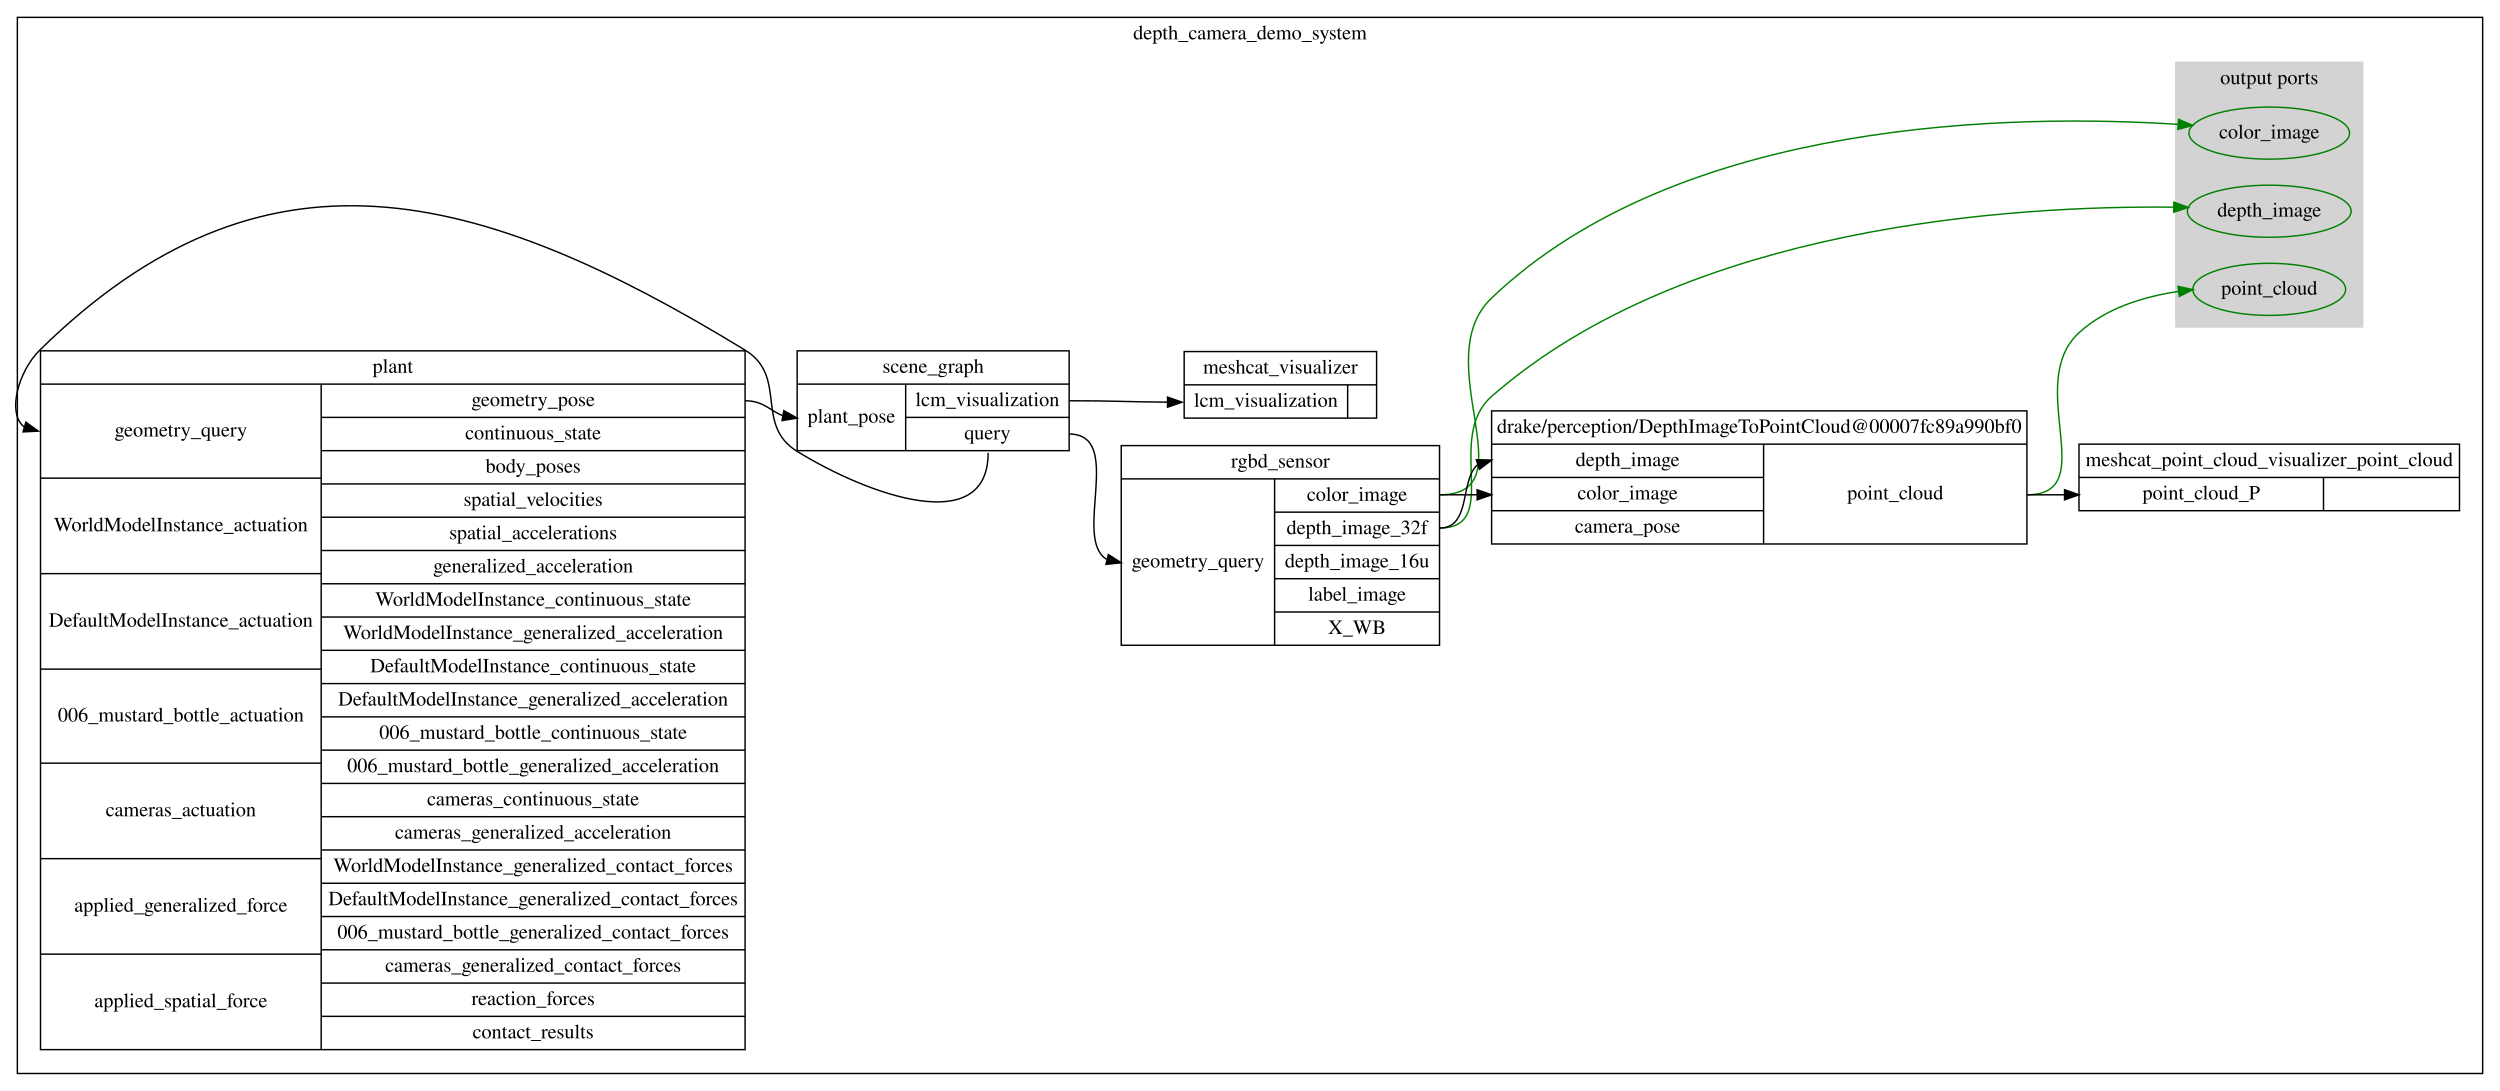
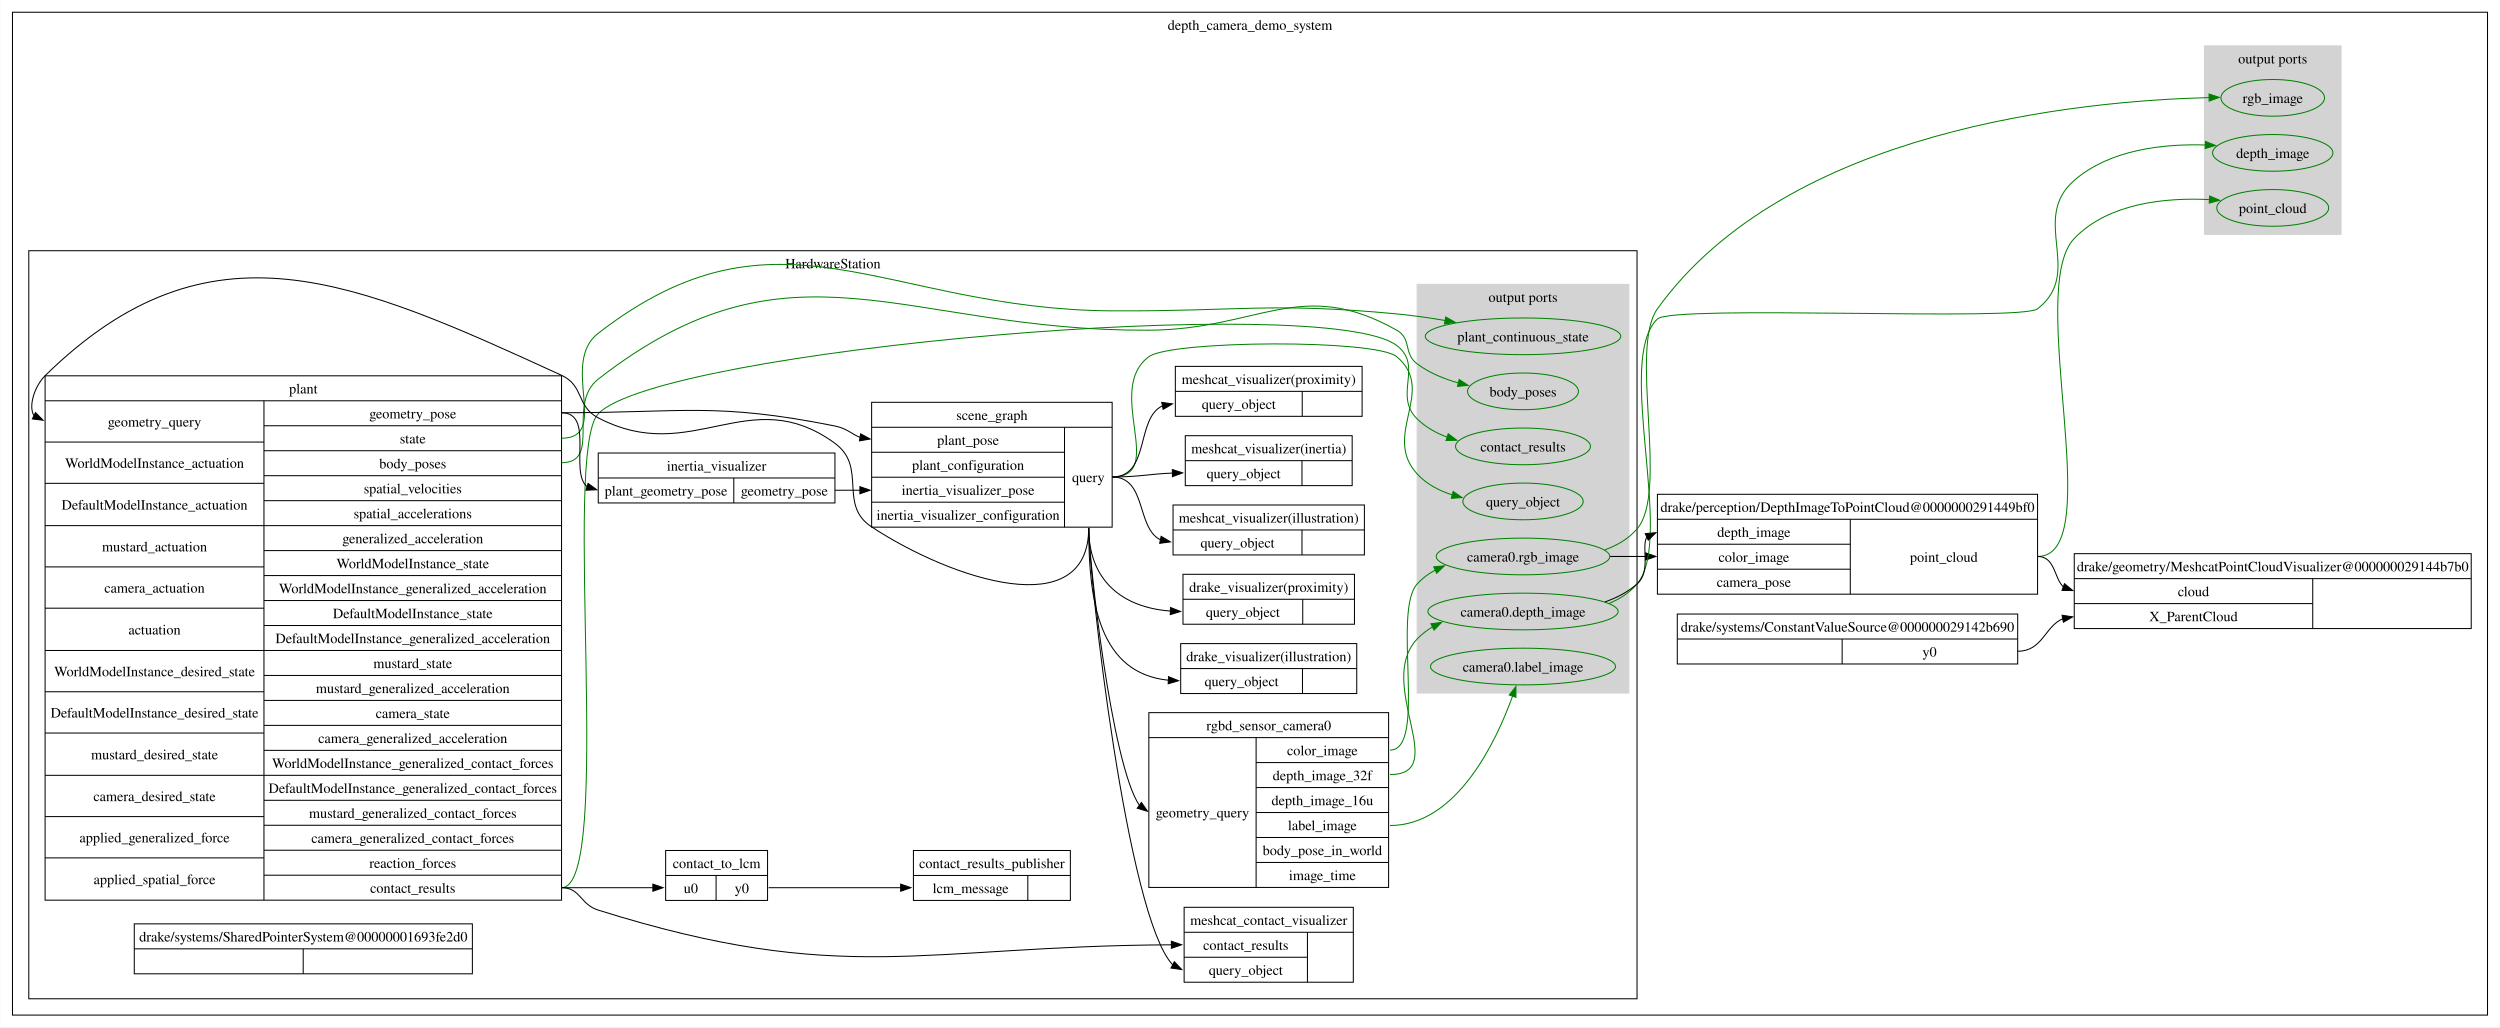
- <svg xmlns="http://www.w3.org/2000/svg" width="1728pt" height="754pt" viewBox="0.00 0.00 1728.00 754.00">
-   <g id="graph0" class="graph" transform="scale(1 1) rotate(0) translate(4 750)">
-     <polygon fill="white" stroke="transparent" points="-4,4 -4,-750 1724,-750 1724,4 -4,4" />
+ <svg xmlns="http://www.w3.org/2000/svg" width="2453pt" height="1008pt" viewBox="0.00 0.00 2452.51 1008.00">
+   <g id="graph0" class="graph" transform="scale(1 1) rotate(0) translate(4 1004)">
+     <polygon fill="white" stroke="none" points="-4,4 -4,-1004 2448.51,-1004 2448.51,4 -4,4" />
    <g id="clust1" class="cluster">
-       <polygon fill="none" stroke="black" points="8,-8 8,-738 1712,-738 1712,-8 8,-8" />
-       <text text-anchor="middle" x="860" y="-722.8" font-family="Times,serif" font-size="14.00">depth_camera_demo_system</text>
+       <polygon fill="none" stroke="black" points="8,-8 8,-992 2436.51,-992 2436.51,-8 8,-8" />
+       <text text-anchor="middle" x="1222.25" y="-974.7" font-family="Times,serif" font-size="14.00">depth_camera_demo_system</text>
    </g>
    <g id="clust3" class="cluster">
-       <polygon fill="lightgrey" stroke="lightgrey" points="1499.96,-524 1499.96,-707 1629.04,-707 1629.04,-524 1499.96,-524" />
-       <text text-anchor="middle" x="1564.5" y="-691.8" font-family="Times,serif" font-size="14.00">output ports</text>
+       <polygon fill="lightgrey" stroke="lightgrey" points="2158.73,-774 2158.73,-959 2292.79,-959 2292.79,-774 2158.73,-774" />
+       <text text-anchor="middle" x="2225.76" y="-941.7" font-family="Times,serif" font-size="14.00">output ports</text>
    </g>
    <g id="clust4" class="cluster">
-       <polygon fill="none" stroke="white" points="16,-16 16,-516 1704,-516 1704,-16 16,-16" />
+       <polygon fill="none" stroke="white" points="16,-16 16,-766 2428.51,-766 2428.51,-16 16,-16" />
+     </g>
+     <g id="clust5" class="cluster">
+       <polygon fill="none" stroke="black" points="24,-24 24,-758 1602.01,-758 1602.01,-24 24,-24" />
+       <text text-anchor="middle" x="813" y="-740.7" font-family="Times,serif" font-size="14.00">HardwareStation</text>
+     </g>
+     <g id="clust7" class="cluster">
+       <polygon fill="lightgrey" stroke="lightgrey" points="1386.25,-324 1386.25,-725 1594.01,-725 1594.01,-324 1386.25,-324" />
+       <text text-anchor="middle" x="1490.13" y="-707.7" font-family="Times,serif" font-size="14.00">output ports</text>
+     </g>
+     <g id="clust8" class="cluster">
+       <polygon fill="none" stroke="white" points="32,-32 32,-653 1366.25,-653 1366.25,-32 32,-32" />
    </g>
    <g id="node1" class="node">
-       <ellipse fill="none" stroke="green" cx="1564.5" cy="-658" rx="55.49" ry="18" />
-       <text text-anchor="middle" x="1564.5" y="-654.3" font-family="Times,serif" font-size="14.00">color_image</text>
+       <ellipse fill="none" stroke="green" cx="2225.76" cy="-908" rx="50.84" ry="18" />
+       <text text-anchor="middle" x="2225.76" y="-902.95" font-family="Times,serif" font-size="14.00">rgb_image</text>
    </g>
    <g id="node2" class="node">
-       <ellipse fill="none" stroke="green" cx="1564.5" cy="-604" rx="56.59" ry="18" />
-       <text text-anchor="middle" x="1564.5" y="-600.3" font-family="Times,serif" font-size="14.00">depth_image</text>
+       <ellipse fill="none" stroke="green" cx="2225.76" cy="-854" rx="59.03" ry="18" />
+       <text text-anchor="middle" x="2225.76" y="-848.95" font-family="Times,serif" font-size="14.00">depth_image</text>
    </g>
    <g id="node3" class="node">
-       <ellipse fill="none" stroke="green" cx="1564.5" cy="-550" rx="52.79" ry="18" />
-       <text text-anchor="middle" x="1564.5" y="-546.3" font-family="Times,serif" font-size="14.00">point_cloud</text>
+       <ellipse fill="none" stroke="green" cx="2225.76" cy="-800" rx="54.93" ry="18" />
+       <text text-anchor="middle" x="2225.76" y="-794.95" font-family="Times,serif" font-size="14.00">point_cloud</text>
    </g>
    <g id="node4" class="node">
-       <polygon fill="none" stroke="black" points="24,-24.5 24,-507.5 511,-507.5 511,-24.5 24,-24.5" />
-       <text text-anchor="middle" x="267.5" y="-492.3" font-family="Times,serif" font-size="14.00">plant</text>
-       <polyline fill="none" stroke="black" points="24,-484.5 511,-484.5 " />
-       <text text-anchor="middle" x="121" y="-448.3" font-family="Times,serif" font-size="14.00">geometry_query</text>
-       <polyline fill="none" stroke="black" points="24,-419.5 218,-419.5 " />
-       <text text-anchor="middle" x="121" y="-382.8" font-family="Times,serif" font-size="14.00">WorldModelInstance_actuation</text>
-       <polyline fill="none" stroke="black" points="24,-353.5 218,-353.5 " />
-       <text text-anchor="middle" x="121" y="-316.8" font-family="Times,serif" font-size="14.00">DefaultModelInstance_actuation</text>
-       <polyline fill="none" stroke="black" points="24,-287.5 218,-287.5 " />
-       <text text-anchor="middle" x="121" y="-251.3" font-family="Times,serif" font-size="14.00">006_mustard_bottle_actuation</text>
-       <polyline fill="none" stroke="black" points="24,-222.5 218,-222.5 " />
-       <text text-anchor="middle" x="121" y="-185.8" font-family="Times,serif" font-size="14.00">cameras_actuation</text>
-       <polyline fill="none" stroke="black" points="24,-156.5 218,-156.5 " />
-       <text text-anchor="middle" x="121" y="-119.8" font-family="Times,serif" font-size="14.00">applied_generalized_force</text>
-       <polyline fill="none" stroke="black" points="24,-90.5 218,-90.5 " />
-       <text text-anchor="middle" x="121" y="-53.8" font-family="Times,serif" font-size="14.00">applied_spatial_force</text>
-       <polyline fill="none" stroke="black" points="218,-24.5 218,-484.5 " />
-       <text text-anchor="middle" x="364.5" y="-469.3" font-family="Times,serif" font-size="14.00">geometry_pose</text>
-       <polyline fill="none" stroke="black" points="218,-461.5 511,-461.5 " />
-       <text text-anchor="middle" x="364.5" y="-446.3" font-family="Times,serif" font-size="14.00">continuous_state</text>
-       <polyline fill="none" stroke="black" points="218,-438.5 511,-438.5 " />
-       <text text-anchor="middle" x="364.5" y="-423.3" font-family="Times,serif" font-size="14.00">body_poses</text>
-       <polyline fill="none" stroke="black" points="218,-415.5 511,-415.5 " />
-       <text text-anchor="middle" x="364.5" y="-400.3" font-family="Times,serif" font-size="14.00">spatial_velocities</text>
-       <polyline fill="none" stroke="black" points="218,-392.5 511,-392.5 " />
-       <text text-anchor="middle" x="364.5" y="-377.3" font-family="Times,serif" font-size="14.00">spatial_accelerations</text>
-       <polyline fill="none" stroke="black" points="218,-369.5 511,-369.5 " />
-       <text text-anchor="middle" x="364.5" y="-354.3" font-family="Times,serif" font-size="14.00">generalized_acceleration</text>
-       <polyline fill="none" stroke="black" points="218,-346.5 511,-346.5 " />
-       <text text-anchor="middle" x="364.5" y="-331.3" font-family="Times,serif" font-size="14.00">WorldModelInstance_continuous_state</text>
-       <polyline fill="none" stroke="black" points="218,-323.5 511,-323.5 " />
-       <text text-anchor="middle" x="364.5" y="-308.3" font-family="Times,serif" font-size="14.00">WorldModelInstance_generalized_acceleration</text>
-       <polyline fill="none" stroke="black" points="218,-300.5 511,-300.5 " />
-       <text text-anchor="middle" x="364.5" y="-285.3" font-family="Times,serif" font-size="14.00">DefaultModelInstance_continuous_state</text>
-       <polyline fill="none" stroke="black" points="218,-277.5 511,-277.5 " />
-       <text text-anchor="middle" x="364.5" y="-262.3" font-family="Times,serif" font-size="14.00">DefaultModelInstance_generalized_acceleration</text>
-       <polyline fill="none" stroke="black" points="218,-254.5 511,-254.5 " />
-       <text text-anchor="middle" x="364.5" y="-239.3" font-family="Times,serif" font-size="14.00">006_mustard_bottle_continuous_state</text>
-       <polyline fill="none" stroke="black" points="218,-231.5 511,-231.5 " />
-       <text text-anchor="middle" x="364.5" y="-216.3" font-family="Times,serif" font-size="14.00">006_mustard_bottle_generalized_acceleration</text>
-       <polyline fill="none" stroke="black" points="218,-208.5 511,-208.5 " />
-       <text text-anchor="middle" x="364.5" y="-193.3" font-family="Times,serif" font-size="14.00">cameras_continuous_state</text>
-       <polyline fill="none" stroke="black" points="218,-185.5 511,-185.5 " />
-       <text text-anchor="middle" x="364.5" y="-170.3" font-family="Times,serif" font-size="14.00">cameras_generalized_acceleration</text>
-       <polyline fill="none" stroke="black" points="218,-162.5 511,-162.5 " />
-       <text text-anchor="middle" x="364.5" y="-147.3" font-family="Times,serif" font-size="14.00">WorldModelInstance_generalized_contact_forces</text>
-       <polyline fill="none" stroke="black" points="218,-139.5 511,-139.5 " />
-       <text text-anchor="middle" x="364.5" y="-124.3" font-family="Times,serif" font-size="14.00">DefaultModelInstance_generalized_contact_forces</text>
-       <polyline fill="none" stroke="black" points="218,-116.5 511,-116.5 " />
-       <text text-anchor="middle" x="364.5" y="-101.3" font-family="Times,serif" font-size="14.00">006_mustard_bottle_generalized_contact_forces</text>
-       <polyline fill="none" stroke="black" points="218,-93.5 511,-93.5 " />
-       <text text-anchor="middle" x="364.5" y="-78.3" font-family="Times,serif" font-size="14.00">cameras_generalized_contact_forces</text>
-       <polyline fill="none" stroke="black" points="218,-70.5 511,-70.5 " />
-       <text text-anchor="middle" x="364.5" y="-55.3" font-family="Times,serif" font-size="14.00">reaction_forces</text>
-       <polyline fill="none" stroke="black" points="218,-47.5 511,-47.5 " />
-       <text text-anchor="middle" x="364.5" y="-32.3" font-family="Times,serif" font-size="14.00">contact_results</text>
+       <ellipse fill="none" stroke="green" cx="1490.13" cy="-458" rx="85.13" ry="18" />
+       <text text-anchor="middle" x="1490.13" y="-452.95" font-family="Times,serif" font-size="14.00">camera0.rgb_image</text>
+     </g>
+     <g id="edge26" class="edge">
+       <path fill="none" stroke="green" d="M1570.14,-464.38C1582.3,-468.71 1593.59,-475.25 1602.01,-485 1633.51,-521.49 1593.83,-661.89 1622.01,-701 1749.32,-877.73 2037.24,-905.06 2163.49,-908.26" />
+       <polygon fill="green" stroke="green" points="2163.25,-911.75 2173.32,-908.46 2163.39,-904.75 2163.25,-911.75" />
+     </g>
+     <g id="node24" class="node">
+       <polygon fill="none" stroke="black" points="1622.01,-421 1622.01,-519 1995.01,-519 1995.01,-421 1622.01,-421" />
+       <text text-anchor="middle" x="1808.51" y="-501.7" font-family="Times,serif" font-size="14.00">drake/perception/DepthImageToPointCloud@0000000291449bf0</text>
+       <polyline fill="none" stroke="black" points="1622.01,-494.5 1995.01,-494.5" />
+       <text text-anchor="middle" x="1716.63" y="-477.2" font-family="Times,serif" font-size="14.00">depth_image</text>
+       <polyline fill="none" stroke="black" points="1622.01,-470 1811.26,-470" />
+       <text text-anchor="middle" x="1716.63" y="-452.7" font-family="Times,serif" font-size="14.00">color_image</text>
+       <polyline fill="none" stroke="black" points="1622.01,-445.5 1811.26,-445.5" />
+       <text text-anchor="middle" x="1716.63" y="-428.2" font-family="Times,serif" font-size="14.00">camera_pose</text>
+       <polyline fill="none" stroke="black" points="1811.26,-421 1811.26,-494.5" />
+       <text text-anchor="middle" x="1903.01" y="-452.7" font-family="Times,serif" font-size="14.00">point_cloud</text>
+     </g>
+     <g id="edge23" class="edge">
+       <path fill="none" stroke="black" d="M1575.61,-458C1587.19,-458 1599.06,-458 1610.6,-458" />
+       <polygon fill="black" stroke="black" points="1610.49,-461.5 1620.49,-458 1610.49,-454.5 1610.49,-461.5" />
    </g>
    <g id="node5" class="node">
-       <polygon fill="none" stroke="black" points="547,-438.5 547,-507.5 735,-507.5 735,-438.5 547,-438.5" />
-       <text text-anchor="middle" x="641" y="-492.3" font-family="Times,serif" font-size="14.00">scene_graph</text>
-       <polyline fill="none" stroke="black" points="547,-484.5 735,-484.5 " />
-       <text text-anchor="middle" x="584.5" y="-457.8" font-family="Times,serif" font-size="14.00">plant_pose</text>
-       <polyline fill="none" stroke="black" points="622,-438.5 622,-484.5 " />
-       <text text-anchor="middle" x="678.5" y="-469.3" font-family="Times,serif" font-size="14.00">lcm_visualization</text>
-       <polyline fill="none" stroke="black" points="622,-461.5 735,-461.5 " />
-       <text text-anchor="middle" x="678.5" y="-446.3" font-family="Times,serif" font-size="14.00">query</text>
+       <ellipse fill="none" stroke="green" cx="1490.13" cy="-404" rx="93.32" ry="18" />
+       <text text-anchor="middle" x="1490.13" y="-398.95" font-family="Times,serif" font-size="14.00">camera0.depth_image</text>
+     </g>
+     <g id="edge27" class="edge">
+       <path fill="none" stroke="green" d="M1574.71,-411.98C1585.14,-416.28 1594.69,-422.39 1602.01,-431 1639.53,-475.16 1580.02,-651.06 1622.01,-691 1637.03,-705.29 1978.63,-688.3 1995.01,-701 2041.03,-736.69 1987.05,-788.8 2031.01,-827 2065.8,-857.24 2118.17,-863 2159.69,-861.74" />
+       <polygon fill="green" stroke="green" points="2159.75,-865.24 2169.58,-861.29 2159.43,-858.25 2159.75,-865.24" />
+     </g>
+     <g id="edge22" class="edge">
+       <path fill="none" stroke="black" d="M1570.56,-413.39C1582.03,-417.45 1592.98,-423.11 1602.01,-431 1616.19,-443.39 1605.83,-467.12 1611.68,-477.24" />
+       <polygon fill="black" stroke="black" points="1610.09,-480.36 1620.63,-481.37 1613.02,-474 1610.09,-480.36" />
+     </g>
+     <g id="node6" class="node">
+       <ellipse fill="none" stroke="green" cx="1490.13" cy="-350" rx="90.76" ry="18" />
+       <text text-anchor="middle" x="1490.13" y="-344.95" font-family="Times,serif" font-size="14.00">camera0.label_image</text>
+     </g>
+     <g id="node7" class="node">
+       <ellipse fill="none" stroke="green" cx="1490.13" cy="-512" rx="59.03" ry="18" />
+       <text text-anchor="middle" x="1490.13" y="-506.95" font-family="Times,serif" font-size="14.00">query_object</text>
+     </g>
+     <g id="node8" class="node">
+       <ellipse fill="none" stroke="green" cx="1490.13" cy="-566" rx="66.19" ry="18" />
+       <text text-anchor="middle" x="1490.13" y="-560.95" font-family="Times,serif" font-size="14.00">contact_results</text>
+     </g>
+     <g id="node9" class="node">
+       <ellipse fill="none" stroke="green" cx="1490.13" cy="-674" rx="95.88" ry="18" />
+       <text text-anchor="middle" x="1490.13" y="-668.95" font-family="Times,serif" font-size="14.00">plant_continuous_state</text>
+     </g>
+     <g id="node10" class="node">
+       <ellipse fill="none" stroke="green" cx="1490.13" cy="-620" rx="54.42" ry="18" />
+       <text text-anchor="middle" x="1490.13" y="-614.95" font-family="Times,serif" font-size="14.00">body_poses</text>
+     </g>
+     <g id="node11" class="node">
+       <polygon fill="none" stroke="black" points="40,-120.75 40,-635.25 546.75,-635.25 546.75,-120.75 40,-120.75" />
+       <text text-anchor="middle" x="293.38" y="-617.95" font-family="Times,serif" font-size="14.00">plant</text>
+       <polyline fill="none" stroke="black" points="40,-610.75 546.75,-610.75" />
+       <text text-anchor="middle" x="147.38" y="-585.45" font-family="Times,serif" font-size="14.00">geometry_query</text>
+       <polyline fill="none" stroke="black" points="40,-570.25 254.75,-570.25" />
+       <text text-anchor="middle" x="147.38" y="-544.95" font-family="Times,serif" font-size="14.00">WorldModelInstance_actuation</text>
+       <polyline fill="none" stroke="black" points="40,-529.75 254.75,-529.75" />
+       <text text-anchor="middle" x="147.38" y="-503.95" font-family="Times,serif" font-size="14.00">DefaultModelInstance_actuation</text>
+       <polyline fill="none" stroke="black" points="40,-488.25 254.75,-488.25" />
+       <text text-anchor="middle" x="147.38" y="-462.95" font-family="Times,serif" font-size="14.00">mustard_actuation</text>
+       <polyline fill="none" stroke="black" points="40,-447.75 254.75,-447.75" />
+       <text text-anchor="middle" x="147.38" y="-422.45" font-family="Times,serif" font-size="14.00">camera_actuation</text>
+       <polyline fill="none" stroke="black" points="40,-407.25 254.75,-407.25" />
+       <text text-anchor="middle" x="147.38" y="-381.45" font-family="Times,serif" font-size="14.00">actuation</text>
+       <polyline fill="none" stroke="black" points="40,-365.75 254.75,-365.75" />
+       <text text-anchor="middle" x="147.38" y="-340.45" font-family="Times,serif" font-size="14.00">WorldModelInstance_desired_state</text>
+       <polyline fill="none" stroke="black" points="40,-325.25 254.75,-325.25" />
+       <text text-anchor="middle" x="147.38" y="-299.95" font-family="Times,serif" font-size="14.00">DefaultModelInstance_desired_state</text>
+       <polyline fill="none" stroke="black" points="40,-284.75 254.75,-284.75" />
+       <text text-anchor="middle" x="147.38" y="-258.95" font-family="Times,serif" font-size="14.00">mustard_desired_state</text>
+       <polyline fill="none" stroke="black" points="40,-243.25 254.75,-243.25" />
+       <text text-anchor="middle" x="147.38" y="-217.95" font-family="Times,serif" font-size="14.00">camera_desired_state</text>
+       <polyline fill="none" stroke="black" points="40,-202.75 254.75,-202.75" />
+       <text text-anchor="middle" x="147.38" y="-177.45" font-family="Times,serif" font-size="14.00">applied_generalized_force</text>
+       <polyline fill="none" stroke="black" points="40,-162.25 254.75,-162.25" />
+       <text text-anchor="middle" x="147.38" y="-136.45" font-family="Times,serif" font-size="14.00">applied_spatial_force</text>
+       <polyline fill="none" stroke="black" points="254.75,-120.75 254.75,-610.75" />
+       <text text-anchor="middle" x="400.75" y="-593.45" font-family="Times,serif" font-size="14.00">geometry_pose</text>
+       <polyline fill="none" stroke="black" points="254.75,-586.25 546.75,-586.25" />
+       <text text-anchor="middle" x="400.75" y="-568.95" font-family="Times,serif" font-size="14.00">state</text>
+       <polyline fill="none" stroke="black" points="254.75,-561.75 546.75,-561.75" />
+       <text text-anchor="middle" x="400.75" y="-544.45" font-family="Times,serif" font-size="14.00">body_poses</text>
+       <polyline fill="none" stroke="black" points="254.75,-537.25 546.75,-537.25" />
+       <text text-anchor="middle" x="400.75" y="-519.95" font-family="Times,serif" font-size="14.00">spatial_velocities</text>
+       <polyline fill="none" stroke="black" points="254.75,-512.75 546.75,-512.75" />
+       <text text-anchor="middle" x="400.75" y="-495.45" font-family="Times,serif" font-size="14.00">spatial_accelerations</text>
+       <polyline fill="none" stroke="black" points="254.75,-488.25 546.75,-488.25" />
+       <text text-anchor="middle" x="400.75" y="-470.95" font-family="Times,serif" font-size="14.00">generalized_acceleration</text>
+       <polyline fill="none" stroke="black" points="254.75,-463.75 546.75,-463.75" />
+       <text text-anchor="middle" x="400.75" y="-446.45" font-family="Times,serif" font-size="14.00">WorldModelInstance_state</text>
+       <polyline fill="none" stroke="black" points="254.75,-439.25 546.75,-439.25" />
+       <text text-anchor="middle" x="400.75" y="-421.95" font-family="Times,serif" font-size="14.00">WorldModelInstance_generalized_acceleration</text>
+       <polyline fill="none" stroke="black" points="254.75,-414.75 546.75,-414.75" />
+       <text text-anchor="middle" x="400.75" y="-397.45" font-family="Times,serif" font-size="14.00">DefaultModelInstance_state</text>
+       <polyline fill="none" stroke="black" points="254.75,-390.25 546.75,-390.25" />
+       <text text-anchor="middle" x="400.75" y="-372.95" font-family="Times,serif" font-size="14.00">DefaultModelInstance_generalized_acceleration</text>
+       <polyline fill="none" stroke="black" points="254.75,-365.75 546.75,-365.75" />
+       <text text-anchor="middle" x="400.75" y="-348.45" font-family="Times,serif" font-size="14.00">mustard_state</text>
+       <polyline fill="none" stroke="black" points="254.75,-341.25 546.75,-341.25" />
+       <text text-anchor="middle" x="400.75" y="-323.95" font-family="Times,serif" font-size="14.00">mustard_generalized_acceleration</text>
+       <polyline fill="none" stroke="black" points="254.75,-316.75 546.75,-316.75" />
+       <text text-anchor="middle" x="400.75" y="-299.45" font-family="Times,serif" font-size="14.00">camera_state</text>
+       <polyline fill="none" stroke="black" points="254.75,-292.25 546.75,-292.25" />
+       <text text-anchor="middle" x="400.75" y="-274.95" font-family="Times,serif" font-size="14.00">camera_generalized_acceleration</text>
+       <polyline fill="none" stroke="black" points="254.75,-267.75 546.75,-267.75" />
+       <text text-anchor="middle" x="400.75" y="-250.45" font-family="Times,serif" font-size="14.00">WorldModelInstance_generalized_contact_forces</text>
+       <polyline fill="none" stroke="black" points="254.75,-243.25 546.75,-243.25" />
+       <text text-anchor="middle" x="400.75" y="-225.95" font-family="Times,serif" font-size="14.00">DefaultModelInstance_generalized_contact_forces</text>
+       <polyline fill="none" stroke="black" points="254.75,-218.75 546.75,-218.75" />
+       <text text-anchor="middle" x="400.75" y="-201.45" font-family="Times,serif" font-size="14.00">mustard_generalized_contact_forces</text>
+       <polyline fill="none" stroke="black" points="254.75,-194.25 546.75,-194.25" />
+       <text text-anchor="middle" x="400.75" y="-176.95" font-family="Times,serif" font-size="14.00">camera_generalized_contact_forces</text>
+       <polyline fill="none" stroke="black" points="254.75,-169.75 546.75,-169.75" />
+       <text text-anchor="middle" x="400.75" y="-152.45" font-family="Times,serif" font-size="14.00">reaction_forces</text>
+       <polyline fill="none" stroke="black" points="254.75,-145.25 546.75,-145.25" />
+       <text text-anchor="middle" x="400.75" y="-127.95" font-family="Times,serif" font-size="14.00">contact_results</text>
+     </g>
+     <g id="edge19" class="edge">
+       <path fill="none" stroke="green" d="M546.75,-133C598.57,-133 546.96,-560.52 582.75,-598 643.09,-661.19 1296.69,-717.87 1366.25,-665 1392.69,-644.9 1362.6,-616.32 1386.25,-593 1394.52,-584.85 1404.94,-579.07 1415.95,-574.99" />
+       <polygon fill="green" stroke="green" points="1416.73,-578.42 1425.19,-572.04 1414.6,-571.75 1416.73,-578.42" />
+     </g>
+     <g id="edge20" class="edge">
+       <path fill="none" stroke="green" d="M546.75,-574C595.24,-574 544.39,-647.34 582.75,-677 760.21,-814.22 862.68,-700.2 1087,-699 1211.12,-698.33 1242.68,-707.64 1366.25,-696 1381.7,-694.54 1398.13,-692.18 1413.77,-689.53" />
+       <polygon fill="green" stroke="green" points="1414.26,-693 1423.5,-687.82 1413.05,-686.1 1414.26,-693" />
+     </g>
+     <g id="edge21" class="edge">
+       <path fill="none" stroke="green" d="M546.75,-550C586.55,-550 551.35,-607.54 582.75,-632 772.94,-780.11 881.95,-678.67 1123,-680 1231.11,-680.6 1272.05,-733.06 1366.25,-680 1381.19,-671.58 1372.51,-657.26 1386.25,-647 1398.1,-638.15 1412.6,-632.2 1426.94,-628.19" />
+       <polygon fill="green" stroke="green" points="1427.49,-631.66 1436.36,-625.86 1425.81,-624.87 1427.49,-631.66" />
+     </g>
+     <g id="node12" class="node">
+       <polygon fill="none" stroke="black" points="851,-486.75 851,-609.25 1087,-609.25 1087,-486.75 851,-486.75" />
+       <text text-anchor="middle" x="969" y="-591.95" font-family="Times,serif" font-size="14.00">scene_graph</text>
+       <polyline fill="none" stroke="black" points="851,-584.75 1087,-584.75" />
+       <text text-anchor="middle" x="945.62" y="-567.45" font-family="Times,serif" font-size="14.00">plant_pose</text>
+       <polyline fill="none" stroke="black" points="851,-560.25 1040.25,-560.25" />
+       <text text-anchor="middle" x="945.62" y="-542.95" font-family="Times,serif" font-size="14.00">plant_configuration</text>
+       <polyline fill="none" stroke="black" points="851,-535.75 1040.25,-535.75" />
+       <text text-anchor="middle" x="945.62" y="-518.45" font-family="Times,serif" font-size="14.00">inertia_visualizer_pose</text>
+       <polyline fill="none" stroke="black" points="851,-511.25 1040.25,-511.25" />
+       <text text-anchor="middle" x="945.62" y="-493.95" font-family="Times,serif" font-size="14.00">inertia_visualizer_configuration</text>
+       <polyline fill="none" stroke="black" points="1040.25,-486.75 1040.25,-584.75" />
+       <text text-anchor="middle" x="1063.62" y="-530.95" font-family="Times,serif" font-size="14.00">query</text>
    </g>
    <g id="edge3" class="edge">
-       <path fill="none" stroke="black" d="M511,-473C523.78,-473 528.18,-466.11 536.9,-462.77" />
-       <polygon fill="black" stroke="black" points="537.75,-466.17 547,-461 536.55,-459.28 537.75,-466.17" />
+       <path fill="none" stroke="black" d="M546.75,-599C666.11,-599 697.96,-609.42 815,-586 827.12,-583.58 831.65,-577.81 839.75,-574.84" />
+       <polygon fill="black" stroke="black" points="840.2,-578.31 849.51,-573.24 839.07,-571.4 840.2,-578.31" />
+     </g>
+     <g id="node17" class="node">
+       <polygon fill="none" stroke="black" points="648.88,-120.5 648.88,-169.5 748.88,-169.5 748.88,-120.5 648.88,-120.5" />
+       <text text-anchor="middle" x="698.88" y="-152.2" font-family="Times,serif" font-size="14.00">contact_to_lcm</text>
+       <polyline fill="none" stroke="black" points="648.88,-145 748.88,-145" />
+       <text text-anchor="middle" x="673.62" y="-127.7" font-family="Times,serif" font-size="14.00">u0</text>
+       <polyline fill="none" stroke="black" points="698.38,-120.5 698.38,-145" />
+       <text text-anchor="middle" x="723.62" y="-127.7" font-family="Times,serif" font-size="14.00">y0</text>
+     </g>
+     <g id="edge7" class="edge">
+       <path fill="none" stroke="black" d="M546.75,-133C587.66,-133 600.64,-133 636.53,-133" />
+       <polygon fill="black" stroke="black" points="636.36,-136.5 646.36,-133 636.36,-129.5 636.36,-136.5" />
+     </g>
+     <g id="node19" class="node">
+       <polygon fill="none" stroke="black" points="582.75,-510.5 582.75,-559.5 815,-559.5 815,-510.5 582.75,-510.5" />
+       <text text-anchor="middle" x="698.88" y="-542.2" font-family="Times,serif" font-size="14.00">inertia_visualizer</text>
+       <polyline fill="none" stroke="black" points="582.75,-535 815,-535" />
+       <text text-anchor="middle" x="649.25" y="-517.7" font-family="Times,serif" font-size="14.00">plant_geometry_pose</text>
+       <polyline fill="none" stroke="black" points="715.75,-510.5 715.75,-535" />
+       <text text-anchor="middle" x="765.38" y="-517.7" font-family="Times,serif" font-size="14.00">geometry_pose</text>
+     </g>
+     <g id="edge9" class="edge">
+       <path fill="none" stroke="black" d="M546.75,-599C579.45,-599 553.87,-540.81 572.01,-526.27" />
+       <polygon fill="black" stroke="black" points="572.75,-529.7 581.3,-523.44 570.72,-523 572.75,-529.7" />
+     </g>
+     <g id="node23" class="node">
+       <polygon fill="none" stroke="black" points="1157.62,-40.25 1157.62,-113.75 1323.62,-113.75 1323.62,-40.25 1157.62,-40.25" />
+       <text text-anchor="middle" x="1240.62" y="-96.45" font-family="Times,serif" font-size="14.00">meshcat_contact_visualizer</text>
+       <polyline fill="none" stroke="black" points="1157.62,-89.25 1323.62,-89.25" />
+       <text text-anchor="middle" x="1218.12" y="-71.95" font-family="Times,serif" font-size="14.00">contact_results</text>
+       <polyline fill="none" stroke="black" points="1157.62,-64.75 1278.62,-64.75" />
+       <text text-anchor="middle" x="1218.12" y="-47.45" font-family="Times,serif" font-size="14.00">query_object</text>
+       <polyline fill="none" stroke="black" points="1278.62,-40.25 1278.62,-89.25" />
+       <text text-anchor="middle" x="1301" y="-59.95" font-family="Times,serif" font-size="14.00"> </text>
+     </g>
+     <g id="edge13" class="edge">
+       <path fill="none" stroke="black" d="M546.75,-133C565.5,-133 564.86,-116.61 582.75,-111 822.86,-35.71 898.83,-75.74 1145.15,-76.97" />
+       <polygon fill="black" stroke="black" points="1145.1,-80.47 1155.11,-77 1145.12,-73.47 1145.1,-80.47" />
+     </g>
+     <g id="edge18" class="edge">
+       <path fill="none" stroke="green" d="M1087,-536C1141.83,-536 1078.93,-621.37 1123,-654 1144.72,-670.08 1345.57,-671.4 1366.25,-654 1405.95,-620.61 1351.15,-577.2 1386.25,-539 1395.43,-529.01 1407.8,-522.54 1420.79,-518.37" />
+       <polygon fill="green" stroke="green" points="1421.59,-521.79 1430.32,-515.79 1419.76,-515.03 1421.59,-521.79" />
+     </g>
+     <g id="edge1" class="edge">
+       <path fill="none" stroke="black" d="M1064,-486C1064,-391.33 930.14,-435.05 851,-487 817.73,-508.84 847.11,-545.48 815,-569 731.24,-630.35 674.68,-545.76 582.75,-594 561.05,-605.38 569.02,-625.54 546.75,-635.75 342.15,-729.49 201.28,-793.1 40.38,-635.75 29.71,-625.32 23.29,-605.36 29.14,-596.04" />
+       <polygon fill="black" stroke="black" points="30.59,-599.22 38.02,-591.67 27.5,-592.94 30.59,-599.22" />
+     </g>
+     <g id="node13" class="node">
+       <polygon fill="none" stroke="black" points="1123,-133.25 1123,-304.75 1358.25,-304.75 1358.25,-133.25 1123,-133.25" />
+       <text text-anchor="middle" x="1240.62" y="-287.45" font-family="Times,serif" font-size="14.00">rgbd_sensor_camera0</text>
+       <polyline fill="none" stroke="black" points="1123,-280.25 1358.25,-280.25" />
+       <text text-anchor="middle" x="1175.62" y="-201.95" font-family="Times,serif" font-size="14.00">geometry_query</text>
+       <polyline fill="none" stroke="black" points="1228.25,-133.25 1228.25,-280.25" />
+       <text text-anchor="middle" x="1293.25" y="-262.95" font-family="Times,serif" font-size="14.00">color_image</text>
+       <polyline fill="none" stroke="black" points="1228.25,-255.75 1358.25,-255.75" />
+       <text text-anchor="middle" x="1293.25" y="-238.45" font-family="Times,serif" font-size="14.00">depth_image_32f</text>
+       <polyline fill="none" stroke="black" points="1228.25,-231.25 1358.25,-231.25" />
+       <text text-anchor="middle" x="1293.25" y="-213.95" font-family="Times,serif" font-size="14.00">depth_image_16u</text>
+       <polyline fill="none" stroke="black" points="1228.25,-206.75 1358.25,-206.75" />
+       <text text-anchor="middle" x="1293.25" y="-189.45" font-family="Times,serif" font-size="14.00">label_image</text>
+       <polyline fill="none" stroke="black" points="1228.25,-182.25 1358.25,-182.25" />
+       <text text-anchor="middle" x="1293.25" y="-164.95" font-family="Times,serif" font-size="14.00">body_pose_in_world</text>
+       <polyline fill="none" stroke="black" points="1228.25,-157.75 1358.25,-157.75" />
+       <text text-anchor="middle" x="1293.25" y="-140.45" font-family="Times,serif" font-size="14.00">image_time</text>
    </g>
    <g id="edge2" class="edge">
-       <path fill="none" stroke="black" d="M679,-437C679,-378.33 596.96,-407.25 547,-438 517.21,-456.34 540.86,-489.78 511,-508 326.05,-620.86 178.07,-659.83 23.5,-508 8.66,-493.42 0.54,-464.08 12.81,-454.85" />
-       <polygon fill="black" stroke="black" points="13.89,-458.18 22.5,-452 11.92,-451.46 13.89,-458.18" />
-     </g>
-     <g id="node6" class="node">
-       <polygon fill="none" stroke="black" points="814.5,-461 814.5,-507 947.5,-507 947.5,-461 814.5,-461" />
-       <text text-anchor="middle" x="881" y="-491.8" font-family="Times,serif" font-size="14.00">meshcat_visualizer</text>
-       <polyline fill="none" stroke="black" points="814.5,-484 947.5,-484 " />
-       <text text-anchor="middle" x="871" y="-468.8" font-family="Times,serif" font-size="14.00">lcm_visualization</text>
-       <polyline fill="none" stroke="black" points="927.5,-461 927.5,-484 " />
-       <text text-anchor="middle" x="937.5" y="-468.8" font-family="Times,serif" font-size="14.00"> </text>
+       <path fill="none" stroke="black" d="M1064,-486C1064,-457.41 1086.24,-253.25 1113.86,-213.64" />
+       <polygon fill="black" stroke="black" points="1115.75,-216.6 1121.78,-207.89 1111.63,-210.94 1115.75,-216.6" />
+     </g>
+     <g id="node15" class="node">
+       <polygon fill="none" stroke="black" points="1154.25,-323.5 1154.25,-372.5 1327,-372.5 1327,-323.5 1154.25,-323.5" />
+       <text text-anchor="middle" x="1240.62" y="-355.2" font-family="Times,serif" font-size="14.00">drake_visualizer(illustration)</text>
+       <polyline fill="none" stroke="black" points="1154.25,-348 1327,-348" />
+       <text text-anchor="middle" x="1214" y="-330.7" font-family="Times,serif" font-size="14.00">query_object</text>
+       <polyline fill="none" stroke="black" points="1273.75,-323.5 1273.75,-348" />
+       <text text-anchor="middle" x="1300.12" y="-330.7" font-family="Times,serif" font-size="14.00"> </text>
+     </g>
+     <g id="edge5" class="edge">
+       <path fill="none" stroke="black" d="M1064,-486C1064,-412.28 1074.78,-343.36 1142.3,-336.55" />
+       <polygon fill="black" stroke="black" points="1142.3,-340.06 1152.11,-336.07 1141.96,-333.06 1142.3,-340.06" />
+     </g>
+     <g id="node16" class="node">
+       <polygon fill="none" stroke="black" points="1156.5,-391.5 1156.5,-440.5 1324.75,-440.5 1324.75,-391.5 1156.5,-391.5" />
+       <text text-anchor="middle" x="1240.62" y="-423.2" font-family="Times,serif" font-size="14.00">drake_visualizer(proximity)</text>
+       <polyline fill="none" stroke="black" points="1156.5,-416 1324.75,-416" />
+       <text text-anchor="middle" x="1215.25" y="-398.7" font-family="Times,serif" font-size="14.00">query_object</text>
+       <polyline fill="none" stroke="black" points="1274,-391.5 1274,-416" />
+       <text text-anchor="middle" x="1299.38" y="-398.7" font-family="Times,serif" font-size="14.00"> </text>
+     </g>
+     <g id="edge6" class="edge">
+       <path fill="none" stroke="black" d="M1064,-486C1064,-435.19 1095.96,-407.98 1144.37,-404.41" />
+       <polygon fill="black" stroke="black" points="1144.24,-407.91 1154.11,-404.05 1143.99,-400.92 1144.24,-407.91" />
+     </g>
+     <g id="node20" class="node">
+       <polygon fill="none" stroke="black" points="1146.75,-459.5 1146.75,-508.5 1334.5,-508.5 1334.5,-459.5 1146.75,-459.5" />
+       <text text-anchor="middle" x="1240.62" y="-491.2" font-family="Times,serif" font-size="14.00">meshcat_visualizer(illustration)</text>
+       <polyline fill="none" stroke="black" points="1146.75,-484 1334.5,-484" />
+       <text text-anchor="middle" x="1210" y="-466.7" font-family="Times,serif" font-size="14.00">query_object</text>
+       <polyline fill="none" stroke="black" points="1273.25,-459.5 1273.25,-484" />
+       <text text-anchor="middle" x="1303.62" y="-466.7" font-family="Times,serif" font-size="14.00"> </text>
+     </g>
+     <g id="edge10" class="edge">
+       <path fill="none" stroke="black" d="M1087,-536C1121.2,-536 1110.51,-485.68 1134.55,-474.28" />
+       <polygon fill="black" stroke="black" points="1135.05,-477.75 1144.14,-472.3 1133.64,-470.89 1135.05,-477.75" />
+     </g>
+     <g id="node21" class="node">
+       <polygon fill="none" stroke="black" points="1158.75,-527.5 1158.75,-576.5 1322.5,-576.5 1322.5,-527.5 1158.75,-527.5" />
+       <text text-anchor="middle" x="1240.62" y="-559.2" font-family="Times,serif" font-size="14.00">meshcat_visualizer(inertia)</text>
+       <polyline fill="none" stroke="black" points="1158.75,-552 1322.5,-552" />
+       <text text-anchor="middle" x="1216" y="-534.7" font-family="Times,serif" font-size="14.00">query_object</text>
+       <polyline fill="none" stroke="black" points="1273.25,-527.5 1273.25,-552" />
+       <text text-anchor="middle" x="1297.62" y="-534.7" font-family="Times,serif" font-size="14.00"> </text>
+     </g>
+     <g id="edge11" class="edge">
+       <path fill="none" stroke="black" d="M1087,-536C1114.26,-536 1123.71,-539.01 1146.24,-539.81" />
+       <polygon fill="black" stroke="black" points="1146.05,-543.3 1156.11,-539.97 1146.17,-536.31 1146.05,-543.3" />
+     </g>
+     <g id="node22" class="node">
+       <polygon fill="none" stroke="black" points="1149,-595.5 1149,-644.5 1332.25,-644.5 1332.25,-595.5 1149,-595.5" />
+       <text text-anchor="middle" x="1240.62" y="-627.2" font-family="Times,serif" font-size="14.00">meshcat_visualizer(proximity)</text>
+       <polyline fill="none" stroke="black" points="1149,-620 1332.25,-620" />
+       <text text-anchor="middle" x="1211.25" y="-602.7" font-family="Times,serif" font-size="14.00">query_object</text>
+       <polyline fill="none" stroke="black" points="1273.5,-595.5 1273.5,-620" />
+       <text text-anchor="middle" x="1302.88" y="-602.7" font-family="Times,serif" font-size="14.00"> </text>
+     </g>
+     <g id="edge12" class="edge">
+       <path fill="none" stroke="black" d="M1087,-536C1124.42,-536 1109.93,-593.61 1136.4,-605.77" />
+       <polygon fill="black" stroke="black" points="1135.65,-609.19 1146.14,-607.7 1137.02,-602.32 1135.65,-609.19" />
+     </g>
+     <g id="edge14" class="edge">
+       <path fill="none" stroke="black" d="M1064,-486C1064,-440.06 1101.6,-103.03 1146.61,-57.16" />
+       <polygon fill="black" stroke="black" points="1147.99,-60.39 1155.28,-52.69 1144.79,-54.16 1147.99,-60.39" />
+     </g>
+     <g id="edge15" class="edge">
+       <path fill="none" stroke="green" d="M1359.62,-268C1396.33,-268 1361.56,-403.85 1386.25,-431 1391.38,-436.64 1397.54,-441.17 1404.26,-444.79" />
+       <polygon fill="green" stroke="green" points="1402.52,-447.85 1413.07,-448.84 1405.44,-441.49 1402.52,-447.85" />
+     </g>
+     <g id="edge16" class="edge">
+       <path fill="none" stroke="green" d="M1359.62,-244C1419.91,-244 1344.9,-333.13 1386.25,-377 1390.75,-381.78 1395.99,-385.75 1401.67,-389.05" />
+       <polygon fill="green" stroke="green" points="1399.73,-391.99 1410.24,-393.31 1402.84,-385.72 1399.73,-391.99" />
+     </g>
+     <g id="edge17" class="edge">
+       <path fill="none" stroke="green" d="M1359.62,-194C1424.87,-194 1463.53,-275.79 1479.89,-320.92" />
+       <polygon fill="green" stroke="green" points="1476.59,-322.07 1483.17,-330.37 1483.2,-319.77 1476.59,-322.07" />
+     </g>
+     <g id="node14" class="node">
+       <polygon fill="none" stroke="black" points="127.5,-48.5 127.5,-97.5 459.25,-97.5 459.25,-48.5 127.5,-48.5" />
+       <text text-anchor="middle" x="293.38" y="-80.2" font-family="Times,serif" font-size="14.00">drake/systems/SharedPointerSystem@00000001693fe2d0</text>
+       <polyline fill="none" stroke="black" points="127.5,-73 459.25,-73" />
+       <text text-anchor="middle" x="210.38" y="-55.7" font-family="Times,serif" font-size="14.00"> </text>
+       <polyline fill="none" stroke="black" points="293.25,-48.5 293.25,-73" />
+       <text text-anchor="middle" x="376.12" y="-55.7" font-family="Times,serif" font-size="14.00"> </text>
+     </g>
+     <g id="node18" class="node">
+       <polygon fill="none" stroke="black" points="892,-120.5 892,-169.5 1046,-169.5 1046,-120.5 892,-120.5" />
+       <text text-anchor="middle" x="969" y="-152.2" font-family="Times,serif" font-size="14.00">contact_results_publisher</text>
+       <polyline fill="none" stroke="black" points="892,-145 1046,-145" />
+       <text text-anchor="middle" x="948.12" y="-127.7" font-family="Times,serif" font-size="14.00">lcm_message</text>
+       <polyline fill="none" stroke="black" points="1004.25,-120.5 1004.25,-145" />
+       <text text-anchor="middle" x="1025.12" y="-127.7" font-family="Times,serif" font-size="14.00"> </text>
+     </g>
+     <g id="edge8" class="edge">
+       <path fill="none" stroke="black" d="M749.88,-133C808.68,-133 826.13,-133 879.77,-133" />
+       <polygon fill="black" stroke="black" points="879.49,-136.5 889.49,-133 879.49,-129.5 879.49,-136.5" />
    </g>
    <g id="edge4" class="edge">
-       <path fill="none" stroke="black" d="M735,-473C766.01,-473 776.21,-472.2 802.84,-472.03" />
-       <polygon fill="black" stroke="black" points="803.01,-475.53 813,-472 802.99,-468.53 803.01,-475.53" />
-     </g>
-     <g id="node7" class="node">
-       <polygon fill="none" stroke="black" points="771,-304 771,-442 991,-442 991,-304 771,-304" />
-       <text text-anchor="middle" x="881" y="-426.8" font-family="Times,serif" font-size="14.00">rgbd_sensor</text>
-       <polyline fill="none" stroke="black" points="771,-419 991,-419 " />
-       <text text-anchor="middle" x="824" y="-357.8" font-family="Times,serif" font-size="14.00">geometry_query</text>
-       <polyline fill="none" stroke="black" points="877,-304 877,-419 " />
-       <text text-anchor="middle" x="934" y="-403.8" font-family="Times,serif" font-size="14.00">color_image</text>
-       <polyline fill="none" stroke="black" points="877,-396 991,-396 " />
-       <text text-anchor="middle" x="934" y="-380.8" font-family="Times,serif" font-size="14.00">depth_image_32f</text>
-       <polyline fill="none" stroke="black" points="877,-373 991,-373 " />
-       <text text-anchor="middle" x="934" y="-357.8" font-family="Times,serif" font-size="14.00">depth_image_16u</text>
-       <polyline fill="none" stroke="black" points="877,-350 991,-350 " />
-       <text text-anchor="middle" x="934" y="-334.8" font-family="Times,serif" font-size="14.00">label_image</text>
-       <polyline fill="none" stroke="black" points="877,-327 991,-327 " />
-       <text text-anchor="middle" x="934" y="-311.8" font-family="Times,serif" font-size="14.00">X_WB</text>
-     </g>
-     <g id="edge1" class="edge">
-       <path fill="none" stroke="black" d="M735,-450C773.5,-450 737.09,-377.53 760.96,-363.38" />
-       <polygon fill="black" stroke="black" points="762.08,-366.71 771,-361 760.46,-359.9 762.08,-366.71" />
-     </g>
-     <g id="edge8" class="edge">
-       <path fill="none" stroke="green" d="M991,-408C1053.53,-408 981.75,-500.85 1027,-544 1158.16,-669.05 1390.8,-671.18 1501.56,-664.03" />
-       <polygon fill="green" stroke="green" points="1501.83,-667.52 1511.57,-663.34 1501.35,-660.54 1501.83,-667.52" />
-     </g>
-     <g id="edge9" class="edge">
-       <path fill="none" stroke="green" d="M991,-385C1034.49,-385 994.27,-447.35 1027,-476 1162.38,-594.49 1388.03,-608 1498.52,-606.8" />
-       <polygon fill="green" stroke="green" points="1498.58,-610.3 1508.52,-606.65 1498.47,-603.3 1498.58,-610.3" />
-     </g>
-     <g id="node8" class="node">
-       <polygon fill="none" stroke="black" points="1027,-374 1027,-466 1397,-466 1397,-374 1027,-374" />
-       <text text-anchor="middle" x="1212" y="-450.8" font-family="Times,serif" font-size="14.00">drake/perception/DepthImageToPointCloud@00007fc89a990bf0</text>
-       <polyline fill="none" stroke="black" points="1027,-443 1397,-443 " />
-       <text text-anchor="middle" x="1121" y="-427.8" font-family="Times,serif" font-size="14.00">depth_image</text>
-       <polyline fill="none" stroke="black" points="1027,-420 1215,-420 " />
-       <text text-anchor="middle" x="1121" y="-404.8" font-family="Times,serif" font-size="14.00">color_image</text>
-       <polyline fill="none" stroke="black" points="1027,-397 1215,-397 " />
-       <text text-anchor="middle" x="1121" y="-381.8" font-family="Times,serif" font-size="14.00">camera_pose</text>
-       <polyline fill="none" stroke="black" points="1215,-374 1215,-443 " />
-       <text text-anchor="middle" x="1306" y="-404.8" font-family="Times,serif" font-size="14.00">point_cloud</text>
-     </g>
-     <g id="edge5" class="edge">
-       <path fill="none" stroke="black" d="M991,-385C1013.2,-385 1004.83,-418.46 1017.48,-428.92" />
-       <polygon fill="black" stroke="black" points="1016.41,-432.25 1027,-432 1018.57,-425.59 1016.41,-432.25" />
-     </g>
-     <g id="edge6" class="edge">
-       <path fill="none" stroke="black" d="M991,-408C1003,-408 1008.25,-408 1016.88,-408" />
-       <polygon fill="black" stroke="black" points="1017,-411.5 1027,-408 1017,-404.5 1017,-411.5" />
-     </g>
-     <g id="edge10" class="edge">
-       <path fill="none" stroke="green" d="M1397,-408C1449.29,-408 1394.49,-484.63 1433,-520 1451.5,-536.99 1477.64,-544.98 1501.66,-548.55" />
-       <polygon fill="green" stroke="green" points="1501.45,-552.05 1511.8,-549.82 1502.32,-545.1 1501.45,-552.05" />
-     </g>
-     <g id="node9" class="node">
-       <polygon fill="none" stroke="black" points="1433,-397 1433,-443 1696,-443 1696,-397 1433,-397" />
-       <text text-anchor="middle" x="1564.5" y="-427.8" font-family="Times,serif" font-size="14.00">meshcat_point_cloud_visualizer_point_cloud</text>
-       <polyline fill="none" stroke="black" points="1433,-420 1696,-420 " />
-       <text text-anchor="middle" x="1517.5" y="-404.8" font-family="Times,serif" font-size="14.00">point_cloud_P</text>
-       <polyline fill="none" stroke="black" points="1602,-397 1602,-420 " />
-       <text text-anchor="middle" x="1649" y="-404.8" font-family="Times,serif" font-size="14.00"> </text>
-     </g>
-     <g id="edge7" class="edge">
-       <path fill="none" stroke="black" d="M1397,-408C1409,-408 1414.25,-408 1422.88,-408" />
-       <polygon fill="black" stroke="black" points="1423,-411.5 1433,-408 1423,-404.5 1423,-411.5" />
+       <path fill="none" stroke="black" d="M815,-523C826.38,-523 831.68,-523 839.55,-523" />
+       <polygon fill="black" stroke="black" points="839.49,-526.5 849.49,-523 839.49,-519.5 839.49,-526.5" />
+     </g>
+     <g id="edge28" class="edge">
+       <path fill="none" stroke="green" d="M1995.01,-458C2064.8,-458 1982.62,-719.7 2031.01,-770 2064.58,-804.9 2120.69,-810.28 2163.91,-808.16" />
+       <polygon fill="green" stroke="green" points="2163.9,-811.67 2173.65,-807.53 2163.44,-804.68 2163.9,-811.67" />
+     </g>
+     <g id="node25" class="node">
+       <polygon fill="none" stroke="black" points="2031.01,-387.25 2031.01,-460.75 2420.51,-460.75 2420.51,-387.25 2031.01,-387.25" />
+       <text text-anchor="middle" x="2225.76" y="-443.45" font-family="Times,serif" font-size="14.00">drake/geometry/MeshcatPointCloudVisualizer@000000029144b7b0</text>
+       <polyline fill="none" stroke="black" points="2031.01,-436.25 2420.51,-436.25" />
+       <text text-anchor="middle" x="2148.01" y="-418.95" font-family="Times,serif" font-size="14.00">cloud</text>
+       <polyline fill="none" stroke="black" points="2031.01,-411.75 2265.01,-411.75" />
+       <text text-anchor="middle" x="2148.01" y="-394.45" font-family="Times,serif" font-size="14.00">X_ParentCloud</text>
+       <polyline fill="none" stroke="black" points="2265.01,-387.25 2265.01,-436.25" />
+       <text text-anchor="middle" x="2342.38" y="-406.95" font-family="Times,serif" font-size="14.00"> </text>
+     </g>
+     <g id="edge24" class="edge">
+       <path fill="none" stroke="black" d="M1995.01,-458C2012.37,-458 2011.05,-436.83 2020.52,-427.9" />
+       <polygon fill="black" stroke="black" points="2021.44,-431.3 2029.59,-424.53 2019,-424.73 2021.44,-431.3" />
+     </g>
+     <g id="node26" class="node">
+       <polygon fill="none" stroke="black" points="1641.51,-352.5 1641.51,-401.5 1975.51,-401.5 1975.51,-352.5 1641.51,-352.5" />
+       <text text-anchor="middle" x="1808.51" y="-384.2" font-family="Times,serif" font-size="14.00">drake/systems/ConstantValueSource@000000029142b690</text>
+       <polyline fill="none" stroke="black" points="1641.51,-377 1975.51,-377" />
+       <text text-anchor="middle" x="1722.38" y="-359.7" font-family="Times,serif" font-size="14.00"> </text>
+       <polyline fill="none" stroke="black" points="1803.26,-352.5 1803.26,-377" />
+       <text text-anchor="middle" x="1889.01" y="-359.7" font-family="Times,serif" font-size="14.00">y0</text>
+     </g>
+     <g id="edge25" class="edge">
+       <path fill="none" stroke="black" d="M1975.51,-365C2000.14,-365 2002.09,-389.66 2019.99,-396.97" />
+       <polygon fill="black" stroke="black" points="2019.05,-400.36 2029.52,-398.73 2020.32,-393.48 2019.05,-400.36" />
    </g>
  </g>
</svg>
